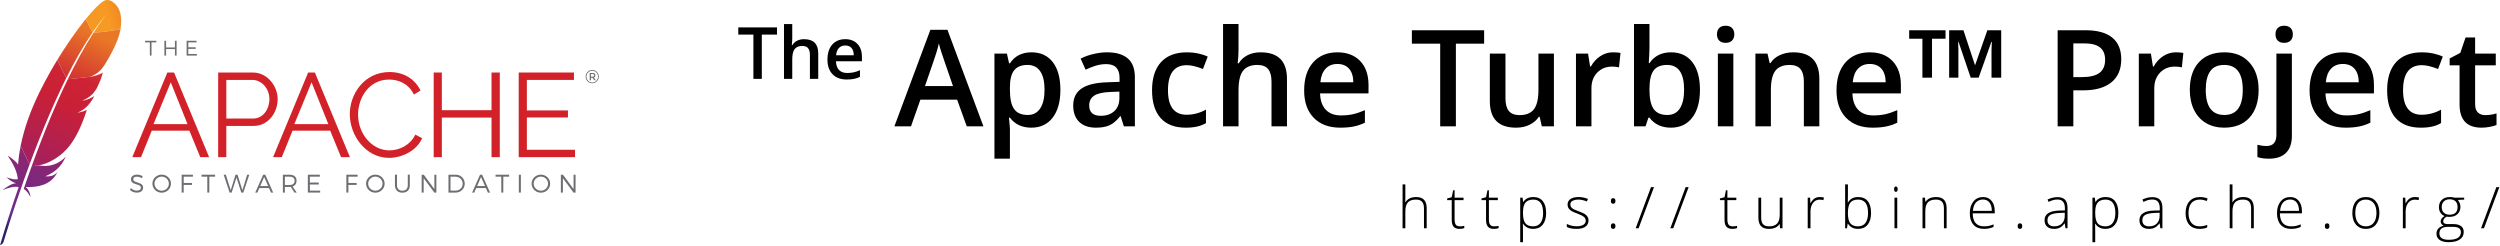
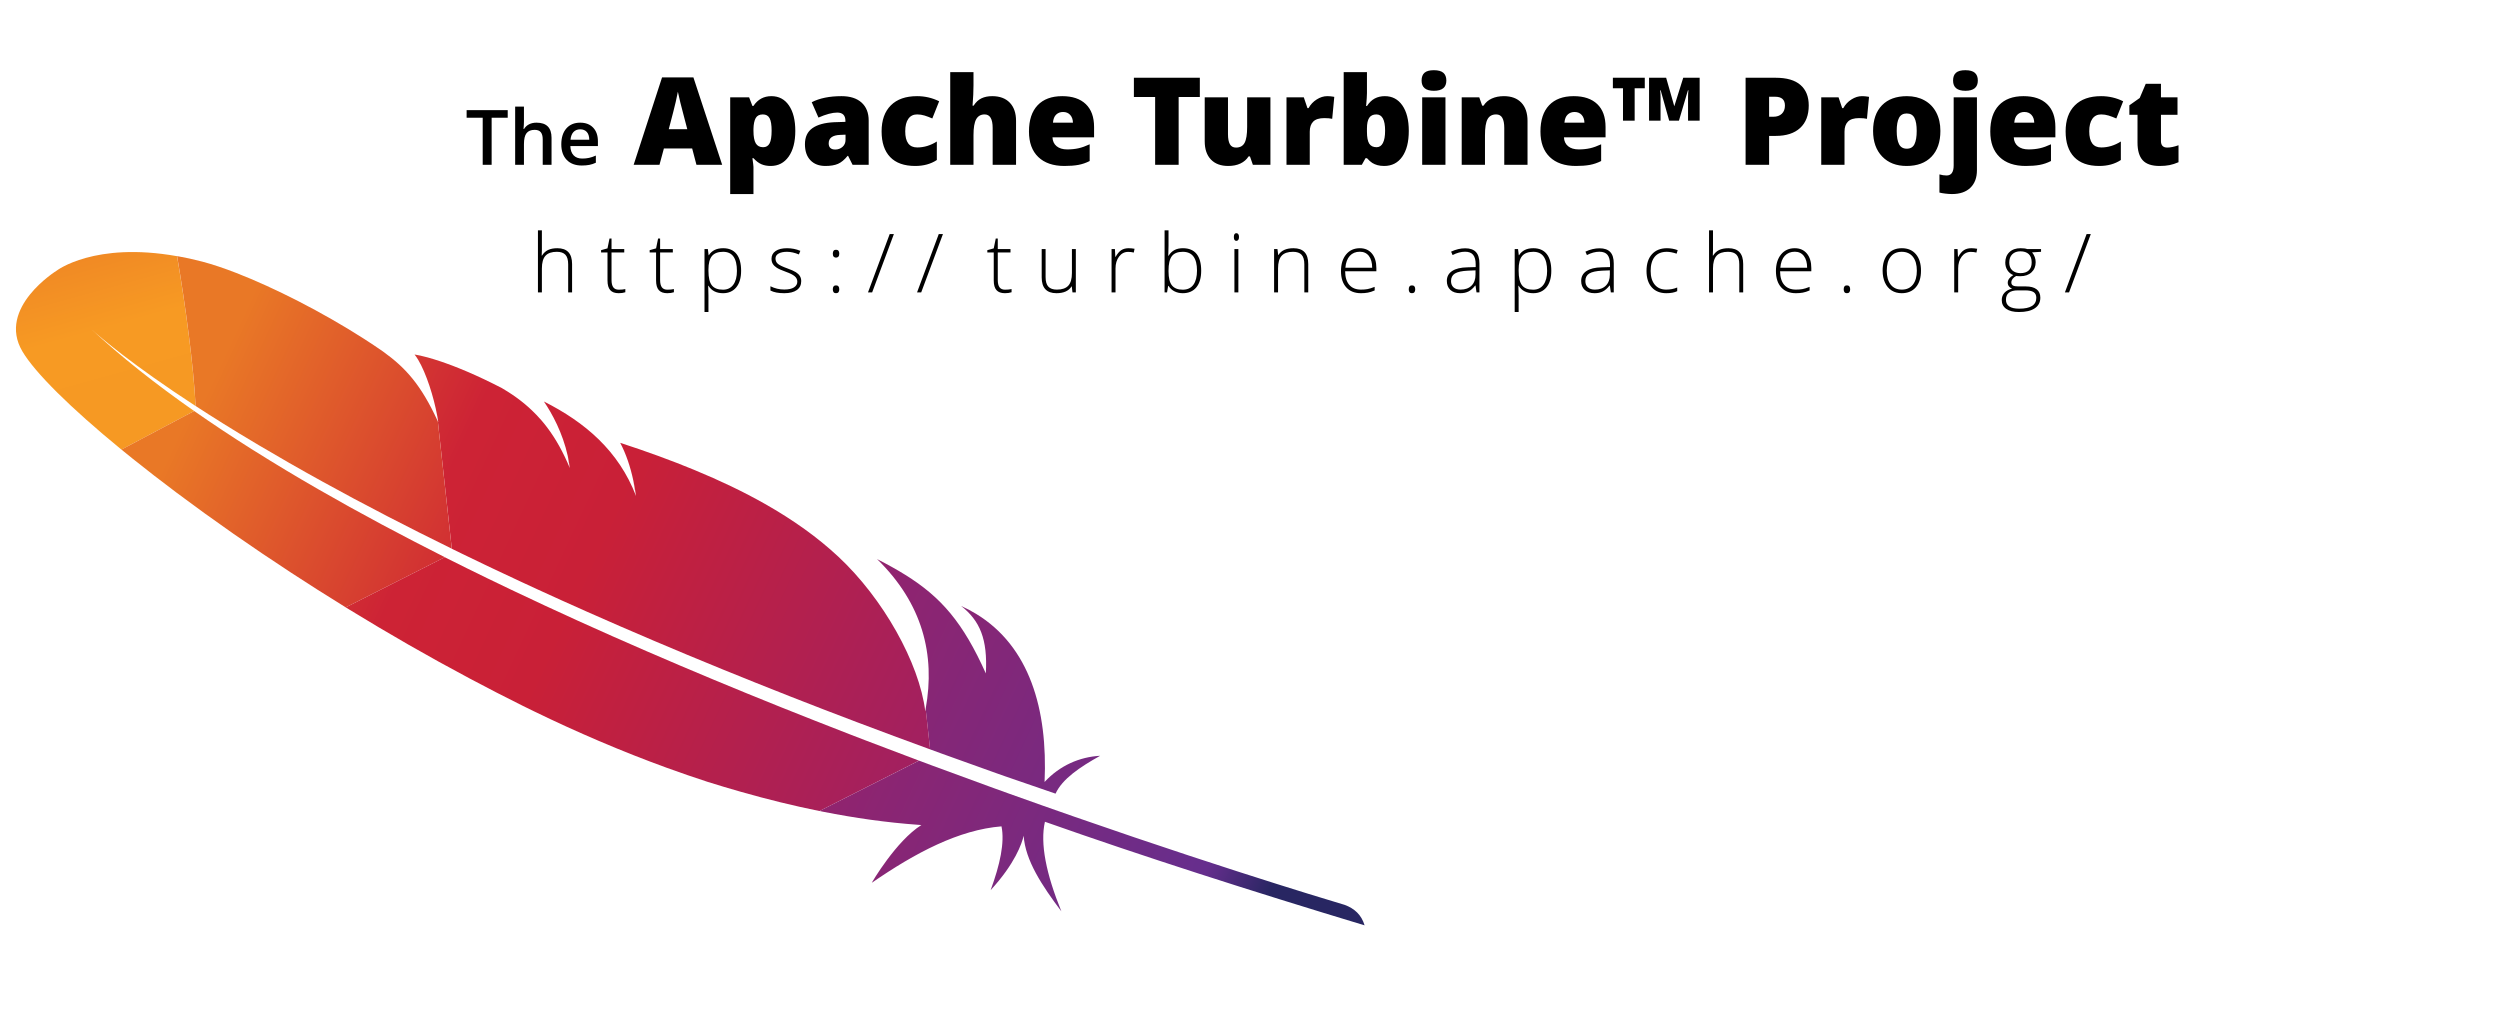
- <svg xmlns="http://www.w3.org/2000/svg" width="100%" height="100%" viewBox="0 0 520 51" version="1.1" xml:space="preserve" style="fill-rule:evenodd;clip-rule:evenodd;stroke-linejoin:round;stroke-miterlimit:1.414;">
-   <text id="text584" x="153.347px" y="16.396px" style="font-family:'OpenSans-Semibold', 'Open Sans', sans-serif;font-weight:600;font-size:15px;">The</text>
-   <text id="text587" x="186.037px" y="26.273px" style="font-family:'OpenSans-Semibold', 'Open Sans', sans-serif;font-weight:600;font-size:28px;">Apache T<tspan x="307.73px 325.504px " y="26.273px 26.273px ">ur</tspan>bine™ Pr<tspan x="454.088px 471.191px " y="26.273px 26.273px ">oj</tspan>ect</text>
-   <text id="text590" x="290.67px" y="47.484px" style="font-family:'OpenSans-Light', 'Open Sans', sans-serif;font-weight:300;font-size:12px;">h t t p s : / /  t u r b i n e . a p a c h e . o r g /</text>
-   <clipPath id="_clip1">
-     <rect id="asf_logo" x="0" y="0" width="124.549" height="51" />
-   </clipPath>
-   <g clip-path="url(#_clip1)">
-     <path d="M124.149,14.961c0.267,0.27 0.4,0.595 0.4,0.974c0,0.38 -0.133,0.704 -0.4,0.978c-0.267,0.272 -0.591,0.408 -0.971,0.408c-0.381,0 -0.703,-0.135 -0.969,-0.405c-0.263,-0.27 -0.396,-0.594 -0.396,-0.974c0,-0.379 0.133,-0.704 0.4,-0.977c0.267,-0.272 0.589,-0.408 0.968,-0.408c0.377,0 0.701,0.134 0.968,0.404Zm-0.115,1.837c0.232,-0.24 0.349,-0.526 0.349,-0.859c0,-0.334 -0.115,-0.618 -0.346,-0.856c-0.23,-0.237 -0.513,-0.355 -0.849,-0.355c-0.335,0 -0.619,0.118 -0.851,0.357c-0.232,0.238 -0.348,0.524 -0.348,0.859c0,0.335 0.116,0.621 0.345,0.858c0.228,0.236 0.512,0.354 0.847,0.354c0.336,0 0.619,-0.12 0.853,-0.358Zm-0.192,-1.126c0,0.247 -0.107,0.403 -0.322,0.466l0.393,0.538l-0.318,0l-0.355,-0.499l-0.325,0l0,0.499l-0.256,0l0,-1.492l0.555,0c0.224,0 0.385,0.038 0.483,0.116c0.097,0.078 0.145,0.201 0.145,0.372Zm-0.331,0.21c0.053,-0.042 0.077,-0.114 0.077,-0.211c0,-0.097 -0.026,-0.166 -0.078,-0.205c-0.053,-0.039 -0.147,-0.057 -0.28,-0.057l-0.315,0l0,0.539l0.306,0c0.142,-0.002 0.24,-0.023 0.29,-0.066Z" style="fill:#6d6e71;fill-rule:nonzero;" />
-     <path d="M31.517,8.82l0,2.742l-0.35,0l0,-2.742l-0.993,0l0,-0.339l2.34,0l0,0.339l-0.997,0Z" style="fill:#6d6e71;fill-rule:nonzero;" />
-     <path d="M36.385,11.562l0,-1.357l-1.838,0l0,1.357l-0.35,0l0,-3.083l0.35,0l0,1.393l1.838,0l0,-1.393l0.349,0l0,3.083l-0.349,0Z" style="fill:#6d6e71;fill-rule:nonzero;" />
-     <path d="M39.167,8.82l0,1.013l1.539,0l0,0.339l-1.539,0l0,1.055l1.779,0l0,0.335l-2.129,0l0,-3.083l2.073,0l0,0.339l-1.723,0l0,0.002Z" style="fill:#6d6e71;fill-rule:nonzero;" />
-     <path d="M27.513,32.689l7.292,-17.604l1.4,0l7.292,17.604l-1.842,0l-2.259,-5.504l-7.832,0l-2.235,5.504l-1.816,0Zm8.005,-15.571l-3.584,8.703l7.072,0l-3.488,-8.703Z" style="fill:#d22128;fill-rule:nonzero;" />
-     <path d="M45.379,32.689l0,-17.604l7.218,0c2.995,0 5.157,2.802 5.157,5.529c0,2.876 -2.013,5.578 -5.008,5.578l-5.672,0l0,6.496l-1.695,0l0,0.001Zm1.695,-8.034l5.572,0c2.062,0 3.389,-1.91 3.389,-4.041c0,-2.208 -1.62,-3.992 -3.535,-3.992l-5.426,0l0,8.033Z" style="fill:#d22128;fill-rule:nonzero;" />
-     <path d="M56.8,32.689l7.292,-17.604l1.4,0l7.292,17.604l-1.842,0l-2.26,-5.504l-7.832,0l-2.234,5.504l-1.816,0Zm8.005,-15.571l-3.584,8.703l7.072,0l-3.488,-8.703Z" style="fill:#d22128;fill-rule:nonzero;" />
-     <path d="M81.033,14.984c3.093,0 5.353,1.587 6.432,3.844l-1.375,0.843c-1.104,-2.331 -3.266,-3.123 -5.156,-3.123c-4.175,0 -6.457,3.769 -6.457,7.314c0,3.893 2.824,7.414 6.53,7.414c1.964,0 4.272,-0.992 5.377,-3.274l1.424,0.743c-1.129,2.628 -4.224,4.091 -6.899,4.091c-4.788,0 -8.152,-4.611 -8.152,-9.074c0.002,-4.239 3.022,-8.778 8.276,-8.778Z" style="fill:#d22128;fill-rule:nonzero;" />
-     <path d="M103.956,15.085l0,17.604l-1.72,0l0,-8.232l-10.336,0l0,8.232l-1.693,0l0,-17.604l1.693,0l0,7.835l10.336,0l0,-7.835l1.72,0Z" style="fill:#d22128;fill-rule:nonzero;" />
-     <path d="M119.604,31.151l0,1.537l-11.711,0l0,-17.603l11.491,0l0,1.537l-9.796,0l0,6.347l8.545,0l0,1.463l-8.545,0l0,6.72l10.016,0l0,-0.001Z" style="fill:#d22128;fill-rule:nonzero;" />
-     <path d="M29.14,36.416c0.206,0.062 0.388,0.147 0.542,0.251l-0.18,0.399c-0.158,-0.106 -0.325,-0.184 -0.505,-0.237c-0.179,-0.051 -0.35,-0.077 -0.511,-0.077c-0.237,0 -0.428,0.042 -0.569,0.129c-0.142,0.086 -0.213,0.208 -0.213,0.365c0,0.134 0.04,0.247 0.118,0.335c0.079,0.088 0.179,0.157 0.298,0.207c0.118,0.049 0.281,0.106 0.489,0.169c0.251,0.081 0.454,0.157 0.606,0.228c0.154,0.07 0.285,0.174 0.393,0.314c0.109,0.137 0.163,0.321 0.163,0.547c0,0.206 -0.056,0.385 -0.166,0.54c-0.11,0.153 -0.268,0.273 -0.468,0.358c-0.203,0.085 -0.436,0.127 -0.699,0.127c-0.264,0 -0.519,-0.051 -0.768,-0.153c-0.248,-0.103 -0.461,-0.24 -0.639,-0.413l0.187,-0.381c0.168,0.165 0.362,0.294 0.582,0.386c0.22,0.092 0.433,0.138 0.643,0.138c0.267,0 0.477,-0.053 0.631,-0.157c0.153,-0.105 0.23,-0.246 0.23,-0.422c0,-0.138 -0.04,-0.253 -0.12,-0.343c-0.081,-0.09 -0.18,-0.158 -0.299,-0.21c-0.119,-0.049 -0.281,-0.105 -0.489,-0.169c-0.249,-0.074 -0.449,-0.146 -0.605,-0.215c-0.156,-0.069 -0.287,-0.171 -0.393,-0.309c-0.107,-0.136 -0.161,-0.316 -0.161,-0.54c0,-0.192 0.052,-0.36 0.157,-0.505c0.105,-0.144 0.255,-0.257 0.448,-0.337c0.194,-0.079 0.416,-0.12 0.667,-0.12c0.215,0.002 0.423,0.034 0.631,0.095Z" style="fill:#6d6e71;fill-rule:nonzero;" />
-     <path d="M34.601,36.579c0.293,0.166 0.527,0.393 0.699,0.677c0.171,0.286 0.258,0.599 0.258,0.941c0,0.344 -0.085,0.66 -0.258,0.946c-0.172,0.288 -0.406,0.513 -0.699,0.681c-0.294,0.168 -0.617,0.252 -0.965,0.252c-0.355,0 -0.678,-0.082 -0.973,-0.252c-0.294,-0.168 -0.528,-0.395 -0.699,-0.681c-0.171,-0.288 -0.259,-0.602 -0.259,-0.946c0,-0.344 0.086,-0.658 0.259,-0.944c0.171,-0.286 0.405,-0.512 0.699,-0.676c0.293,-0.166 0.618,-0.247 0.973,-0.247c0.348,-0.002 0.669,0.081 0.965,0.249Zm-1.716,0.351c-0.229,0.131 -0.413,0.309 -0.549,0.531c-0.136,0.223 -0.206,0.468 -0.206,0.736c0,0.27 0.068,0.517 0.206,0.741c0.136,0.224 0.32,0.403 0.549,0.533c0.229,0.131 0.479,0.196 0.749,0.196c0.271,0 0.519,-0.065 0.747,-0.196c0.227,-0.13 0.407,-0.307 0.543,-0.533c0.135,-0.224 0.203,-0.471 0.203,-0.741c0,-0.27 -0.068,-0.515 -0.203,-0.738c-0.135,-0.222 -0.316,-0.398 -0.543,-0.529c-0.228,-0.131 -0.476,-0.198 -0.745,-0.198c-0.271,0 -0.521,0.066 -0.751,0.198Z" style="fill:#6d6e71;fill-rule:nonzero;" />
-     <path d="M38.207,36.748l0,1.306l1.72,0l0,0.41l-1.72,0l0,1.591l-0.421,0l0,-3.716l2.338,0l0,0.409l-1.917,0l0,0Z" style="fill:#6d6e71;fill-rule:nonzero;" />
-     <path d="M43.539,36.748l0,3.307l-0.421,0l0,-3.307l-1.196,0l0,-0.409l2.821,0l0,0.409l-1.204,0Z" style="fill:#6d6e71;fill-rule:nonzero;" />
-     <path d="M50.182,40.055l-0.992,-3.13l-1.007,3.13l-0.428,0l-1.232,-3.716l0.453,0l1.012,3.224l0.997,-3.219l0.422,-0.005l1.008,3.224l0.998,-3.224l0.437,0l-1.234,3.716l-0.434,0l0,0Z" style="fill:#6d6e71;fill-rule:nonzero;" />
-     <path d="M53.948,39.116l-0.41,0.939l-0.448,0l1.65,-3.716l0.437,0l1.644,3.716l-0.456,0l-0.411,-0.939l-2.006,0Zm1,-2.294l-0.82,1.885l1.65,0l-0.83,-1.885Z" style="fill:#6d6e71;fill-rule:nonzero;" />
-     <path d="M60.48,38.871c-0.105,0.007 -0.187,0.011 -0.246,0.011l-0.979,0l0,1.173l-0.419,0l0,-3.716l1.398,0c0.457,0 0.814,0.109 1.069,0.326c0.253,0.217 0.381,0.526 0.381,0.923c0,0.304 -0.072,0.56 -0.213,0.764c-0.142,0.205 -0.346,0.353 -0.612,0.442l0.86,1.261l-0.477,0l-0.762,-1.184Zm0.528,-0.619c0.18,-0.148 0.271,-0.367 0.271,-0.653c0,-0.281 -0.091,-0.493 -0.271,-0.635c-0.18,-0.143 -0.439,-0.216 -0.774,-0.216l-0.979,0l0,1.726l0.979,0c0.335,0 0.594,-0.074 0.774,-0.222Z" style="fill:#6d6e71;fill-rule:nonzero;" />
-     <path d="M64.45,36.748l0,1.221l1.856,0l0,0.41l-1.856,0l0,1.272l2.146,0l0,0.404l-2.567,0l0,-3.716l2.497,0l0,0.409l-2.076,0l0,0Z" style="fill:#6d6e71;fill-rule:nonzero;" />
-     <path d="M72.466,36.748l0,1.306l1.719,0l0,0.41l-1.719,0l0,1.591l-0.422,0l0,-3.716l2.339,0l0,0.409l-1.917,0l0,0Z" style="fill:#6d6e71;fill-rule:nonzero;" />
-     <path d="M79.041,36.579c0.294,0.166 0.528,0.393 0.699,0.677c0.171,0.286 0.259,0.599 0.259,0.941c0,0.344 -0.086,0.66 -0.259,0.946c-0.171,0.288 -0.405,0.513 -0.699,0.681c-0.293,0.168 -0.617,0.252 -0.964,0.252c-0.355,0 -0.678,-0.082 -0.974,-0.252c-0.293,-0.168 -0.527,-0.395 -0.699,-0.681c-0.171,-0.288 -0.258,-0.602 -0.258,-0.946c0,-0.344 0.085,-0.658 0.258,-0.944c0.172,-0.286 0.406,-0.512 0.699,-0.676c0.294,-0.166 0.619,-0.247 0.974,-0.247c0.349,-0.002 0.671,0.081 0.964,0.249Zm-1.714,0.351c-0.229,0.131 -0.412,0.309 -0.549,0.531c-0.136,0.223 -0.206,0.468 -0.206,0.736c0,0.27 0.068,0.517 0.206,0.741c0.137,0.224 0.32,0.403 0.549,0.533c0.229,0.131 0.479,0.196 0.75,0.196c0.27,0 0.519,-0.065 0.746,-0.196c0.227,-0.13 0.407,-0.307 0.543,-0.533c0.135,-0.224 0.203,-0.471 0.203,-0.741c0,-0.27 -0.068,-0.515 -0.203,-0.738c-0.134,-0.222 -0.316,-0.398 -0.543,-0.529c-0.227,-0.131 -0.476,-0.198 -0.745,-0.198c-0.272,0 -0.522,0.066 -0.751,0.198Z" style="fill:#6d6e71;fill-rule:nonzero;" />
-     <path d="M84.832,39.665c-0.274,0.274 -0.652,0.411 -1.132,0.411c-0.484,0 -0.863,-0.137 -1.138,-0.411c-0.274,-0.273 -0.412,-0.653 -0.412,-1.14l0,-2.188l0.421,0l0,2.188c0,0.359 0.101,0.637 0.302,0.839c0.203,0.201 0.477,0.301 0.827,0.301c0.351,0 0.625,-0.1 0.823,-0.3c0.199,-0.199 0.297,-0.48 0.297,-0.841l0,-2.189l0.421,0l0,2.189c0.002,0.488 -0.135,0.868 -0.409,1.141Z" style="fill:#6d6e71;fill-rule:nonzero;" />
-     <path d="M90.333,40.055l-2.207,-2.984l0,2.984l-0.421,0l0,-3.716l0.437,0l2.207,2.987l0,-2.987l0.416,0l0,3.716l-0.432,0Z" style="fill:#6d6e71;fill-rule:nonzero;" />
-     <path d="M95.731,36.584c0.286,0.164 0.514,0.387 0.68,0.669c0.167,0.282 0.249,0.598 0.249,0.944c0,0.346 -0.083,0.664 -0.249,0.946c-0.166,0.284 -0.395,0.506 -0.687,0.669c-0.29,0.162 -0.615,0.243 -0.97,0.243l-1.473,0l0,-3.716l1.489,0c0.354,0 0.674,0.081 0.961,0.245Zm-2.029,3.067l1.073,0c0.271,0 0.517,-0.062 0.739,-0.187c0.222,-0.125 0.399,-0.298 0.528,-0.52c0.129,-0.221 0.194,-0.468 0.194,-0.742c0,-0.273 -0.067,-0.518 -0.198,-0.739c-0.131,-0.221 -0.309,-0.394 -0.534,-0.522c-0.224,-0.127 -0.472,-0.193 -0.745,-0.193l-1.057,0l0,2.903Z" style="fill:#6d6e71;fill-rule:nonzero;" />
-     <path d="M99.054,39.116l-0.41,0.939l-0.448,0l1.65,-3.716l0.437,0l1.644,3.716l-0.454,0l-0.411,-0.939l-2.008,0Zm1,-2.294l-0.82,1.885l1.65,0l-0.83,-1.885Z" style="fill:#6d6e71;fill-rule:nonzero;" />
-     <path d="M104.688,36.748l0,3.307l-0.419,0l0,-3.307l-1.196,0l0,-0.409l2.821,0l0,0.409l-1.206,0Z" style="fill:#6d6e71;fill-rule:nonzero;" />
-     <rect x="107.919" y="36.339" width="0.421" height="3.716" style="fill:#6d6e71;fill-rule:nonzero;" />
-     <path d="M113.472,36.579c0.294,0.166 0.528,0.393 0.699,0.677c0.172,0.286 0.259,0.599 0.259,0.941c0,0.344 -0.086,0.66 -0.259,0.946c-0.171,0.288 -0.405,0.513 -0.699,0.681c-0.293,0.168 -0.616,0.252 -0.964,0.252c-0.355,0 -0.678,-0.082 -0.974,-0.252c-0.293,-0.168 -0.527,-0.395 -0.699,-0.681c-0.171,-0.288 -0.258,-0.602 -0.258,-0.946c0,-0.344 0.085,-0.658 0.258,-0.944c0.172,-0.286 0.406,-0.512 0.699,-0.676c0.294,-0.166 0.619,-0.247 0.974,-0.247c0.349,-0.002 0.671,0.081 0.964,0.249Zm-1.714,0.351c-0.229,0.131 -0.412,0.309 -0.549,0.531c-0.136,0.223 -0.206,0.468 -0.206,0.736c0,0.27 0.068,0.517 0.206,0.741c0.137,0.224 0.32,0.403 0.549,0.533c0.229,0.131 0.479,0.196 0.75,0.196c0.271,0 0.519,-0.065 0.746,-0.196c0.227,-0.13 0.407,-0.307 0.543,-0.533c0.135,-0.224 0.203,-0.471 0.203,-0.741c0,-0.27 -0.068,-0.515 -0.203,-0.738c-0.134,-0.222 -0.316,-0.398 -0.543,-0.529c-0.227,-0.131 -0.475,-0.198 -0.744,-0.198c-0.273,0 -0.521,0.066 -0.752,0.198Z" style="fill:#6d6e71;fill-rule:nonzero;" />
-     <path d="M119.288,40.055l-2.207,-2.984l0,2.984l-0.421,0l0,-3.716l0.436,0l2.207,2.987l0,-2.987l0.416,0l0,3.716l-0.431,0Z" style="fill:#6d6e71;fill-rule:nonzero;" />
-     <path d="M21.495,0.242c-0.792,0.473 -2.107,1.809 -3.678,3.746l1.443,2.751c1.014,-1.463 2.043,-2.779 3.081,-3.903c0.08,-0.09 0.122,-0.132 0.122,-0.132c-0.04,0.044 -0.08,0.088 -0.122,0.132c-0.336,0.374 -1.354,1.574 -2.892,3.96c1.48,-0.074 3.755,-0.381 5.611,-0.701c0.552,-3.123 -0.542,-4.553 -0.542,-4.553c0,0 -1.393,-2.273 -3.023,-1.3Z" style="fill:url(#_Linear2);fill-rule:nonzero;" />
-     <path d="M19.05,15.937c0.011,-0.002 0.021,-0.003 0.032,-0.005l-0.208,0.023c-0.012,0.005 -0.025,0.012 -0.037,0.017c0.072,-0.012 0.143,-0.024 0.213,-0.035Z" style="fill:none;" />
-     <path d="M17.577,20.864c-0.117,0.027 -0.239,0.048 -0.361,0.065c0.124,-0.017 0.244,-0.038 0.361,-0.065Z" style="fill:none;" />
-     <path d="M7.565,31.92c0.015,-0.041 0.031,-0.083 0.045,-0.124c0.318,-0.847 0.633,-1.671 0.944,-2.472c0.349,-0.9 0.695,-1.772 1.036,-2.617c0.36,-0.889 0.715,-1.751 1.064,-2.582c0.367,-0.871 0.729,-1.711 1.083,-2.52c0.289,-0.658 0.574,-1.295 0.855,-1.911c0.094,-0.206 0.187,-0.409 0.28,-0.61c0.183,-0.401 0.366,-0.791 0.546,-1.174c0.166,-0.353 0.332,-0.699 0.495,-1.038c0.054,-0.113 0.108,-0.226 0.162,-0.337c0.009,-0.017 0.018,-0.035 0.027,-0.054l-0.179,0.019l-0.139,-0.281c-0.014,0.029 -0.028,0.055 -0.042,0.082c-0.254,0.508 -0.505,1.021 -0.753,1.538c-0.144,0.299 -0.287,0.6 -0.43,0.9c-0.395,0.837 -0.783,1.68 -1.164,2.529c-0.386,0.858 -0.764,1.721 -1.134,2.586c-0.364,0.848 -0.722,1.697 -1.07,2.544c-0.349,0.847 -0.69,1.689 -1.022,2.527c-0.348,0.874 -0.685,1.742 -1.013,2.598c-0.074,0.192 -0.149,0.386 -0.222,0.579c-0.262,0.692 -0.519,1.373 -0.769,2.047l0.222,0.443l0.199,-0.021c0.007,-0.02 0.014,-0.041 0.023,-0.06c0.323,-0.886 0.641,-1.751 0.956,-2.591Z" style="fill:none;" />
-     <path d="M17.125,20.944c0.001,0 0.001,0 0.001,-0.002c0,0.002 0,0.002 -0.001,0.002Z" style="fill:none;" />
-     <path d="M16.646,23.347c-0.185,0.034 -0.374,0.067 -0.568,0.101c-0.002,0 -0.002,0.001 -0.003,0.001c0.097,-0.014 0.195,-0.03 0.29,-0.045c0.096,-0.018 0.188,-0.038 0.281,-0.057Z" style="fill:#be202e;fill-rule:nonzero;" />
-     <path d="M16.646,23.347c-0.185,0.034 -0.374,0.067 -0.568,0.101c-0.002,0 -0.002,0.001 -0.003,0.001c0.097,-0.014 0.195,-0.03 0.29,-0.045c0.096,-0.018 0.188,-0.038 0.281,-0.057Z" style="fill:#be202e;fill-opacity:0.35;fill-rule:nonzero;" />
-     <path d="M17.13,20.942c-0.002,0 -0.002,0 0,0c-0.002,0.002 -0.004,0.002 -0.004,0.002c0.032,-0.004 0.062,-0.009 0.091,-0.015c0.123,-0.017 0.243,-0.038 0.362,-0.065c-0.148,0.027 -0.297,0.051 -0.449,0.078Z" style="fill:#be202e;fill-rule:nonzero;" />
-     <path d="M17.13,20.942c-0.002,0 -0.002,0 0,0c-0.002,0.002 -0.004,0.002 -0.004,0.002c0.032,-0.004 0.062,-0.009 0.091,-0.015c0.123,-0.017 0.243,-0.038 0.362,-0.065c-0.148,0.027 -0.297,0.051 -0.449,0.078Z" style="fill:#be202e;fill-opacity:0.35;fill-rule:nonzero;" />
-     <path d="M15.003,13.848c0.439,-0.828 0.883,-1.638 1.332,-2.425c0.466,-0.819 0.938,-1.611 1.414,-2.377c0.028,-0.046 0.055,-0.092 0.083,-0.136c0.472,-0.754 0.948,-1.477 1.426,-2.169l-1.443,-2.753c-0.108,0.134 -0.218,0.27 -0.329,0.41c-0.415,0.524 -0.849,1.087 -1.291,1.685c-0.5,0.674 -1.013,1.392 -1.534,2.148c-0.482,0.697 -0.97,1.427 -1.459,2.183c-0.416,0.644 -0.834,1.305 -1.248,1.985c-0.016,0.025 -0.031,0.051 -0.045,0.076l1.878,3.746c0.399,-0.805 0.806,-1.597 1.216,-2.373Z" style="fill:url(#_Linear3);fill-rule:nonzero;" />
-     <path d="M6.448,34.959c-0.248,0.69 -0.498,1.392 -0.75,2.11c-0.003,0.011 -0.007,0.022 -0.01,0.032c-0.035,0.101 -0.072,0.203 -0.107,0.304c-0.169,0.483 -0.314,0.919 -0.652,1.909c0.554,0.256 0.998,0.927 1.418,1.687c-0.046,-0.789 -0.367,-1.528 -0.982,-2.102c2.727,0.124 5.078,-0.571 6.292,-2.587c0.108,-0.18 0.208,-0.368 0.297,-0.568c-0.552,0.708 -1.237,1.008 -2.525,0.935c-0.003,0.002 -0.005,0.002 -0.009,0.004c0.004,-0.002 0.006,-0.002 0.009,-0.004c1.898,-0.857 2.85,-1.681 3.691,-3.045c0.199,-0.323 0.393,-0.678 0.59,-1.07c-1.658,1.721 -3.582,2.211 -5.607,1.839l-1.519,0.168c-0.042,0.128 -0.089,0.257 -0.136,0.388Z" style="fill:url(#_Linear4);fill-rule:nonzero;" />
-     <path d="M7.157,31.523c0.329,-0.856 0.666,-1.724 1.014,-2.598c0.332,-0.836 0.673,-1.68 1.022,-2.527c0.35,-0.847 0.706,-1.696 1.07,-2.544c0.37,-0.865 0.749,-1.726 1.134,-2.586c0.381,-0.849 0.769,-1.692 1.163,-2.529c0.142,-0.301 0.285,-0.601 0.43,-0.9c0.248,-0.517 0.5,-1.03 0.753,-1.538c0.014,-0.029 0.028,-0.055 0.042,-0.082l-1.878,-3.746c-0.032,0.051 -0.061,0.102 -0.093,0.152c-0.438,0.721 -0.873,1.459 -1.3,2.213c-0.431,0.76 -0.856,1.537 -1.27,2.324c-0.35,0.663 -0.692,1.334 -1.024,2.01c-0.067,0.137 -0.133,0.273 -0.198,0.409c-0.408,0.851 -0.779,1.673 -1.113,2.462c-0.379,0.895 -0.711,1.751 -1.004,2.561c-0.193,0.532 -0.367,1.048 -0.526,1.542c-0.131,0.423 -0.257,0.845 -0.376,1.267c-0.28,0.993 -0.523,1.983 -0.72,2.97l1.885,3.766c0.25,-0.673 0.505,-1.355 0.769,-2.047c0.072,-0.193 0.147,-0.385 0.22,-0.579Z" style="fill:url(#_Linear5);fill-rule:nonzero;" />
-     <path d="M4.255,30.519c-0.238,1.203 -0.405,2.403 -0.489,3.596c-0.004,0.043 -0.007,0.083 -0.009,0.126c-0.589,-0.953 -2.167,-1.885 -2.163,-1.875c1.128,1.654 1.986,3.295 2.112,4.906c-0.604,0.126 -1.433,-0.056 -2.39,-0.411c0.998,0.927 1.747,1.183 2.039,1.251c-0.917,0.059 -1.871,0.694 -2.833,1.426c1.407,-0.579 2.543,-0.808 3.357,-0.623c-1.291,3.689 -2.584,7.761 -3.879,12.085c0.397,-0.118 0.633,-0.386 0.767,-0.752c0.231,-0.783 1.762,-5.922 4.159,-12.674c0.068,-0.192 0.136,-0.385 0.206,-0.58c0.019,-0.053 0.039,-0.108 0.058,-0.163c0.253,-0.707 0.515,-1.431 0.788,-2.169c0.061,-0.167 0.124,-0.335 0.187,-0.504c0.002,-0.004 0.002,-0.007 0.003,-0.011l-1.885,-3.762c-0.009,0.046 -0.019,0.09 -0.028,0.134Z" style="fill:url(#_Linear6);fill-rule:nonzero;" />
-     <path d="M14.077,16.535c-0.054,0.111 -0.108,0.224 -0.162,0.337c-0.163,0.339 -0.329,0.685 -0.495,1.038c-0.18,0.383 -0.362,0.775 -0.547,1.174c-0.092,0.201 -0.185,0.404 -0.279,0.61c-0.282,0.618 -0.566,1.255 -0.855,1.911c-0.355,0.809 -0.716,1.649 -1.083,2.52c-0.35,0.831 -0.704,1.693 -1.064,2.582c-0.341,0.845 -0.687,1.717 -1.037,2.617c-0.311,0.801 -0.627,1.625 -0.943,2.472c-0.016,0.041 -0.032,0.083 -0.046,0.124c-0.314,0.84 -0.632,1.705 -0.954,2.591c-0.007,0.019 -0.014,0.04 -0.022,0.06l1.518,-0.168c-0.03,-0.005 -0.061,-0.009 -0.091,-0.016c1.816,-0.229 4.231,-1.599 5.791,-3.291c0.718,-0.78 1.372,-1.7 1.975,-2.776c0.449,-0.801 0.87,-1.691 1.272,-2.674c0.351,-0.859 0.688,-1.789 1.013,-2.798c-0.417,0.222 -0.894,0.384 -1.422,0.497c-0.093,0.02 -0.187,0.039 -0.281,0.055c-0.097,0.018 -0.193,0.032 -0.29,0.046c0.001,0 0.001,-0.002 0.003,-0.002c1.693,-0.658 2.761,-1.927 3.537,-3.483c-0.446,0.307 -1.169,0.707 -2.038,0.901c-0.117,0.027 -0.239,0.048 -0.361,0.066c-0.03,0.005 -0.062,0.01 -0.091,0.014c0.001,0 0.001,0 0.001,-0.002l0.002,0c0.587,-0.249 1.084,-0.526 1.513,-0.854c0.093,-0.071 0.182,-0.143 0.268,-0.217c0.131,-0.115 0.257,-0.235 0.376,-0.362c0.076,-0.081 0.15,-0.164 0.221,-0.251c0.168,-0.202 0.327,-0.421 0.474,-0.658c0.045,-0.072 0.089,-0.146 0.133,-0.222c0.056,-0.11 0.11,-0.217 0.162,-0.323c0.236,-0.48 0.427,-0.909 0.577,-1.285c0.075,-0.187 0.142,-0.362 0.197,-0.524c0.023,-0.065 0.044,-0.127 0.065,-0.187c0.06,-0.18 0.108,-0.341 0.147,-0.482c0.058,-0.211 0.092,-0.379 0.112,-0.501c-0.058,0.046 -0.124,0.092 -0.198,0.136c-0.512,0.309 -1.389,0.589 -2.095,0.72l1.395,-0.155l-1.395,0.155c-0.01,0.002 -0.021,0.004 -0.031,0.005c-0.07,0.013 -0.142,0.023 -0.214,0.036c0.013,-0.006 0.025,-0.013 0.037,-0.018l-4.77,0.528c-0.007,0.019 -0.016,0.037 -0.025,0.054Z" style="fill:url(#_Linear7);fill-rule:nonzero;" />
-     <path d="M19.447,6.796c-0.425,0.658 -0.888,1.405 -1.387,2.25c-0.027,0.044 -0.053,0.09 -0.079,0.134c-0.43,0.732 -0.888,1.537 -1.368,2.418c-0.416,0.76 -0.848,1.576 -1.299,2.453c-0.391,0.764 -0.796,1.574 -1.212,2.431l4.77,-0.527c1.389,-0.646 2.011,-1.23 2.614,-2.076c0.161,-0.233 0.322,-0.476 0.481,-0.728c0.489,-0.773 0.971,-1.624 1.4,-2.469c0.414,-0.817 0.781,-1.627 1.06,-2.356c0.178,-0.464 0.322,-0.897 0.421,-1.276c0.088,-0.335 0.156,-0.651 0.208,-0.955c-1.852,0.32 -4.129,0.627 -5.609,0.701Z" style="fill:url(#_Linear8);fill-rule:nonzero;" />
-     <path d="M16.365,23.402c-0.097,0.017 -0.193,0.032 -0.29,0.046c0.097,-0.013 0.193,-0.029 0.29,-0.046Z" style="fill:#be202e;fill-rule:nonzero;" />
-     <path d="M16.365,23.402c-0.097,0.017 -0.193,0.032 -0.29,0.046c0.097,-0.013 0.193,-0.029 0.29,-0.046Z" style="fill:#be202e;fill-opacity:0.35;fill-rule:nonzero;" />
-     <path d="M16.365,23.402c-0.097,0.017 -0.193,0.032 -0.29,0.046c0.097,-0.013 0.193,-0.029 0.29,-0.046Z" style="fill:url(#_Linear9);fill-rule:nonzero;" />
-     <path d="M17.125,20.944c0.031,-0.004 0.061,-0.009 0.091,-0.015c-0.03,0.006 -0.06,0.011 -0.091,0.015Z" style="fill:#be202e;fill-rule:nonzero;" />
-     <path d="M17.125,20.944c0.031,-0.004 0.061,-0.009 0.091,-0.015c-0.03,0.006 -0.06,0.011 -0.091,0.015Z" style="fill:#be202e;fill-opacity:0.35;fill-rule:nonzero;" />
-     <path d="M17.125,20.944c0.031,-0.004 0.061,-0.009 0.091,-0.015c-0.03,0.006 -0.06,0.011 -0.091,0.015Z" style="fill:url(#_Linear10);fill-rule:nonzero;" />
-     <path d="M17.128,20.942l0,0Z" style="fill:#be202e;fill-rule:nonzero;" />
-     <path d="M17.128,20.942l0,0Z" style="fill:#be202e;fill-opacity:0.35;fill-rule:nonzero;" />
-     <path d="M17.128,20.942l0,0Z" style="fill:url(#_Linear11);fill-rule:nonzero;" />
-   </g>
-   <defs>
-     <linearGradient id="_Linear2" x1="0" y1="0" x2="1" y2="0" gradientUnits="userSpaceOnUse" gradientTransform="matrix(10.5738,-2.96891,2.93983,10.6783,19.0394,4.32582)">
-       <stop offset="0" style="stop-color:#f69923;stop-opacity:1" />
-       <stop offset="0.31" style="stop-color:#f79a23;stop-opacity:1" />
-       <stop offset="0.84" style="stop-color:#e97826;stop-opacity:1" />
-       <stop offset="1" style="stop-color:#e97826;stop-opacity:1" />
-     </linearGradient>
-     <linearGradient id="_Linear3" x1="0" y1="0" x2="1" y2="0" gradientUnits="userSpaceOnUse" gradientTransform="matrix(21.5063,-46.5783,46.1221,21.7191,-4.10472,52.2513)">
-       <stop offset="0" style="stop-color:#9e2064;stop-opacity:1" />
-       <stop offset="0.32" style="stop-color:#9e2064;stop-opacity:1" />
-       <stop offset="0.63" style="stop-color:#c92037;stop-opacity:1" />
-       <stop offset="0.75" style="stop-color:#cd2335;stop-opacity:1" />
-       <stop offset="1" style="stop-color:#e97826;stop-opacity:1" />
-     </linearGradient>
-     <linearGradient id="_Linear4" x1="0" y1="0" x2="1" y2="0" gradientUnits="userSpaceOnUse" gradientTransform="matrix(12.8157,-27.7561,27.4843,12.9424,3.11736,48.807)">
-       <stop offset="0" style="stop-color:#282662;stop-opacity:1" />
-       <stop offset="0.1" style="stop-color:#662e8d;stop-opacity:1" />
-       <stop offset="0.79" style="stop-color:#9f2064;stop-opacity:1" />
-       <stop offset="0.95" style="stop-color:#cd2032;stop-opacity:1" />
-       <stop offset="1" style="stop-color:#cd2032;stop-opacity:1" />
-     </linearGradient>
-     <linearGradient id="_Linear5" x1="0" y1="0" x2="1" y2="0" gradientUnits="userSpaceOnUse" gradientTransform="matrix(21.5063,-46.5783,46.1221,21.7191,-3.32659,49.4328)">
-       <stop offset="0" style="stop-color:#9e2064;stop-opacity:1" />
-       <stop offset="0.32" style="stop-color:#9e2064;stop-opacity:1" />
-       <stop offset="0.63" style="stop-color:#c92037;stop-opacity:1" />
-       <stop offset="0.75" style="stop-color:#cd2335;stop-opacity:1" />
-       <stop offset="1" style="stop-color:#e97826;stop-opacity:1" />
-     </linearGradient>
-     <linearGradient id="_Linear6" x1="0" y1="0" x2="1" y2="0" gradientUnits="userSpaceOnUse" gradientTransform="matrix(11.3022,-24.4783,24.2385,11.414,-1.1341,46.3296)">
-       <stop offset="0" style="stop-color:#282662;stop-opacity:1" />
-       <stop offset="0.1" style="stop-color:#662e8d;stop-opacity:1" />
-       <stop offset="0.79" style="stop-color:#9f2064;stop-opacity:1" />
-       <stop offset="0.95" style="stop-color:#cd2032;stop-opacity:1" />
-       <stop offset="1" style="stop-color:#cd2032;stop-opacity:1" />
-     </linearGradient>
-     <linearGradient id="_Linear7" x1="0" y1="0" x2="1" y2="0" gradientUnits="userSpaceOnUse" gradientTransform="matrix(21.5063,-46.5783,46.1221,21.7191,1.44688,51.6806)">
-       <stop offset="0" style="stop-color:#9e2064;stop-opacity:1" />
-       <stop offset="0.32" style="stop-color:#9e2064;stop-opacity:1" />
-       <stop offset="0.63" style="stop-color:#c92037;stop-opacity:1" />
-       <stop offset="0.75" style="stop-color:#cd2335;stop-opacity:1" />
-       <stop offset="1" style="stop-color:#e97826;stop-opacity:1" />
-     </linearGradient>
-     <linearGradient id="_Linear8" x1="0" y1="0" x2="1" y2="0" gradientUnits="userSpaceOnUse" gradientTransform="matrix(21.5063,-46.5783,46.1221,21.7191,-0.124266,54.4584)">
-       <stop offset="0" style="stop-color:#9e2064;stop-opacity:1" />
-       <stop offset="0.32" style="stop-color:#9e2064;stop-opacity:1" />
-       <stop offset="0.63" style="stop-color:#c92037;stop-opacity:1" />
-       <stop offset="0.75" style="stop-color:#cd2335;stop-opacity:1" />
-       <stop offset="1" style="stop-color:#e97826;stop-opacity:1" />
-     </linearGradient>
-     <linearGradient id="_Linear9" x1="0" y1="0" x2="1" y2="0" gradientUnits="userSpaceOnUse" gradientTransform="matrix(21.5063,-46.5783,46.1221,21.719,2.8666,52.3492)">
-       <stop offset="0" style="stop-color:#9e2064;stop-opacity:1" />
-       <stop offset="0.32" style="stop-color:#9e2064;stop-opacity:1" />
-       <stop offset="0.63" style="stop-color:#c92037;stop-opacity:1" />
-       <stop offset="0.75" style="stop-color:#cd2335;stop-opacity:1" />
-       <stop offset="1" style="stop-color:#e97826;stop-opacity:1" />
-     </linearGradient>
-     <linearGradient id="_Linear10" x1="0" y1="0" x2="1" y2="0" gradientUnits="userSpaceOnUse" gradientTransform="matrix(21.5063,-46.5783,46.1221,21.719,2.70415,52.2727)">
-       <stop offset="0" style="stop-color:#9e2064;stop-opacity:1" />
-       <stop offset="0.32" style="stop-color:#9e2064;stop-opacity:1" />
-       <stop offset="0.63" style="stop-color:#c92037;stop-opacity:1" />
-       <stop offset="0.75" style="stop-color:#cd2335;stop-opacity:1" />
-       <stop offset="1" style="stop-color:#e97826;stop-opacity:1" />
-     </linearGradient>
-     <linearGradient id="_Linear11" x1="0" y1="0" x2="1" y2="0" gradientUnits="userSpaceOnUse" gradientTransform="matrix(4.7536,-10.2953,10.1945,4.80062,14.7535,26.0904)">
-       <stop offset="0" style="stop-color:#9e2064;stop-opacity:1" />
-       <stop offset="0.32" style="stop-color:#9e2064;stop-opacity:1" />
-       <stop offset="0.63" style="stop-color:#c92037;stop-opacity:1" />
-       <stop offset="0.75" style="stop-color:#cd2335;stop-opacity:1" />
-       <stop offset="1" style="stop-color:#e97826;stop-opacity:1" />
-     </linearGradient>
-   </defs>
+ <svg xmlns="http://www.w3.org/2000/svg" version="1.1" id="Feather" x="0px" y="0px" viewBox="-2550 1000 7835 3226.6" enable-background="new -2550 1000 7835 3226.6" xml:space="preserve">
+   <text id="text584" x="-1153.347px" y="1516.396px" style="font-family:'OpenSans-Semibold', 'Open Sans', sans-serif;font-weight:600;font-size:240px;">
+ The</text>
+   <text id="text587" x="-663.347px" y="1516.396px" style="font-family:'OpenSans-Semibold', 'Open Sans', sans-serif;font-weight:900;font-size:382px;">
+ Apache Turbine™ Project</text>
+   <text id="text590" x="-953.347px" y="1916.396px" style="font-family:'OpenSans-Light', 'Open Sans', sans-serif;font-weight:300;font-size:256px;">
+ h t t p s : / /  t u r b i n e . a p a c h e . o r g /</text>
+   <linearGradient id="SVGID_1_" gradientUnits="userSpaceOnUse" x1="-5167.096" y1="697.555" x2="-4570.116" y2="1395.619" gradientTransform="matrix(0.4226 -0.9063 0.9063 0.4226 3144.811 -4619.298)">
+     <stop offset="0" style="stop-color:#F69923" />
+     <stop offset="0.312" style="stop-color:#F79A23" />
+     <stop offset="0.838" style="stop-color:#E97826" />
+   </linearGradient>
+   <path transform="rotate(-90,700,3200)" fill="url(#SVGID_1_)" d="M1798.9,20.1C1732.6,59.2,1622.5,170,1491,330.5l120.8,228c84.8-121.3,170.9-230.4,257.8-323.6  c6.7-7.4,10.2-10.9,10.2-10.9c-3.4,3.6-6.8,7.3-10.2,10.9c-28.1,31-113.4,130.5-242.1,328.1c123.9-6.2,314.3-31.5,469.6-58.1  c46.2-258.8-45.3-377.3-45.3-377.3S1935.5-60.6,1798.9,20.1z" />
+   <path transform="rotate(-90,700,3200)" fill="none" d="M1594.4,1320.7c0.9-0.2,1.8-0.3,2.7-0.5l-17.4,1.9c-1.1,0.5-2,1-3.1,1.4  C1582.6,1322.6,1588.5,1321.6,1594.4,1320.7z" />
+   <path transform="rotate(-90,700,3200)" fill="none" d="M1471.1,1729.1c-9.9,2.2-20,3.9-30.2,5.4C1451.1,1733,1461.2,1731.2,1471.1,1729.1z" />
+   <path transform="rotate(-90,700,3200)" fill="none" d="M633.1,2645.2c1.3-3.4,2.6-6.8,3.8-10.2c26.6-70.2,52.9-138.4,79-204.9c29.3-74.6,58.2-146.8,86.8-216.8  c30.1-73.8,59.8-145.1,89.1-214c30.7-72.3,61-141.9,90.7-208.9c24.2-54.5,48-107.3,71.5-158.4c7.8-17,15.6-33.9,23.4-50.6  c15.4-33.1,30.7-65.6,45.7-97.3c13.9-29.3,27.7-57.9,41.4-86c4.5-9.4,9.1-18.6,13.6-27.9c0.7-1.5,1.5-3,2.2-4.5l-14.8,1.6  l-11.8-23.2c-1.1,2.3-2.3,4.5-3.5,6.8c-21.2,42.1-42.2,84.6-63,127.5c-12,24.8-24,49.7-35.9,74.7c-33,69.3-65.5,139.2-97.4,209.6  c-32.3,71.1-63.9,142.6-94.9,214.2c-30.5,70.3-60.3,140.7-89.6,210.9c-29.2,70.1-57.7,140-85.6,209.4  c-29.1,72.5-57.4,144.3-84.8,215.3c-6.2,16-12.4,32-18.5,48c-22,57.3-43.4,113.8-64.3,169.6l18.6,36.7l16.6-1.8  c0.6-1.7,1.2-3.4,1.8-5C580.1,2786.5,606.7,2714.9,633.1,2645.2z" />
+   <path transform="rotate(-90,700,3200)" fill="none" d="M1433.2,1735.7L1433.2,1735.7c0.1,0,0.1-0.1,0.2-0.1C1433.4,1735.6,1433.3,1735.6,1433.2,1735.7z" />
+   <path transform="rotate(-90,700,3200)" fill="#BE202E" d="M1393.2,1934.8c-15.4,2.8-31.3,5.5-47.6,8.3c-0.1,0-0.2,0.1-0.3,0.1c8.2-1.2,16.3-2.4,24.3-3.8  C1377.6,1938,1385.4,1936.5,1393.2,1934.8z" />
+   <path transform="rotate(-90,700,3200)" opacity="0.35" fill="#BE202E" d="M1393.2,1934.8c-15.4,2.8-31.3,5.5-47.6,8.3c-0.1,0-0.2,0.1-0.3,0.1  c8.2-1.2,16.3-2.4,24.3-3.8C1377.6,1938,1385.4,1936.5,1393.2,1934.8z" />
+   <path transform="rotate(-90,700,3200)" fill="#BE202E" d="M1433.6,1735.5c0,0-0.1,0-0.1,0.1c-0.1,0-0.1,0.1-0.2,0.1c2.6-0.3,5.1-0.8,7.6-1.1  c10.3-1.5,20.4-3.3,30.2-5.4C1458.8,1731.2,1446.3,1733.4,1433.6,1735.5L1433.6,1735.5L1433.6,1735.5z" />
+   <path transform="rotate(-90,700,3200)" opacity="0.35" fill="#BE202E" d="M1433.6,1735.5c0,0-0.1,0-0.1,0.1c-0.1,0-0.1,0.1-0.2,0.1c2.6-0.3,5.1-0.8,7.6-1.1  c10.3-1.5,20.4-3.3,30.2-5.4C1458.8,1731.2,1446.3,1733.4,1433.6,1735.5L1433.6,1735.5L1433.6,1735.5z" />
+   <linearGradient id="SVGID_2_" gradientUnits="userSpaceOnUse" x1="-9585.342" y1="620.505" x2="-5326.209" y2="620.505" gradientTransform="matrix(0.4226 -0.9063 0.9063 0.4226 3144.811 -4619.298)">
+     <stop offset="0.323" style="stop-color:#9E2064" />
+     <stop offset="0.63" style="stop-color:#C92037" />
+     <stop offset="0.751" style="stop-color:#CD2335" />
+     <stop offset="1" style="stop-color:#E97826" />
+   </linearGradient>
+   <path transform="rotate(-90,700,3200)" fill="url(#SVGID_2_)" d="M1255.7,1147.6c36.7-68.6,73.9-135.7,111.5-201c39-67.8,78.5-133.6,118.4-197c2.3-3.7,4.7-7.5,7-11.3  c39.4-62.4,79.2-122.4,119.3-179.8l-120.8-228c-9.1,11.1-18.2,22.4-27.5,33.9c-34.8,43.4-71,90.1-108.1,139.6  c-41.8,55.8-84.8,115.4-128.5,177.9c-40.3,57.8-81.2,118.3-122.1,180.9c-34.8,53.3-69.8,108.2-104.5,164.5c-1.3,2.1-2.6,4.2-3.9,6.3  l157.2,310.5C1187.3,1277.6,1221.3,1212,1255.7,1147.6z" />
+   <linearGradient id="SVGID_3_" gradientUnits="userSpaceOnUse" x1="-9071.207" y1="1047.69" x2="-6533.178" y2="1047.69" gradientTransform="matrix(0.4226 -0.9063 0.9063 0.4226 3144.811 -4619.298)">
+     <stop offset="0" style="stop-color:#282662" />
+     <stop offset="9.548390e-02" style="stop-color:#662E8D" />
+     <stop offset="0.788" style="stop-color:#9F2064" />
+     <stop offset="0.949" style="stop-color:#CD2032" />
+   </linearGradient>
+   <path transform="rotate(-90,700,3200)" fill="url(#SVGID_3_)" d="M539.7,2897.1c-20.8,57.2-41.7,115.4-62.7,174.9c-0.3,0.9-0.6,1.7-0.9,2.6c-3,8.4-5.9,16.8-8.9,25.2  c-14.1,40.1-26.4,76.2-54.5,158.3c46.3,21.1,83.5,76.7,118.7,139.8c-3.7-65.3-30.8-126.7-82.1-174.2  c228.3,10.3,425-47.4,526.7-214.3c9.1-14.9,17.4-30.5,24.9-47.2c-46.2,58.6-103.5,83.5-211.4,77.4c-0.2,0.1-0.5,0.2-0.7,0.3  c0.2-0.1,0.5-0.2,0.7-0.3c158.8-71.1,238.5-139.3,308.9-252.4c16.7-26.8,32.9-56.1,49.5-88.6C1009,2841.2,848.1,2881.8,678.6,2851  l-127.1,13.9C547.5,2875.6,543.6,2886.3,539.7,2897.1z" />
+   <linearGradient id="SVGID_4_" gradientUnits="userSpaceOnUse" x1="-9346.126" y1="580.817" x2="-5086.994" y2="580.817" gradientTransform="matrix(0.4226 -0.9063 0.9063 0.4226 3144.811 -4619.298)">
+     <stop offset="0.323" style="stop-color:#9E2064" />
+     <stop offset="0.63" style="stop-color:#C92037" />
+     <stop offset="0.751" style="stop-color:#CD2335" />
+     <stop offset="1" style="stop-color:#E97826" />
+   </linearGradient>
+   <path transform="rotate(-90,700,3200)" fill="url(#SVGID_4_)" d="M599,2612.4c27.5-71,55.8-142.8,84.8-215.3c27.8-69.4,56.4-139.2,85.6-209.4  c29.2-70.2,59.1-140.5,89.6-210.9c31-71.6,62.7-143.1,94.9-214.2c31.9-70.3,64.4-140.3,97.4-209.6c11.9-25,23.9-49.9,35.9-74.7  c20.8-42.9,41.8-85.4,63-127.5c1.1-2.3,2.3-4.5,3.5-6.8l-157.2-310.5c-2.6,4.2-5.1,8.4-7.7,12.6c-36.6,59.8-73.1,121-108.9,183.5  c-36.2,63.1-71.7,127.4-106.4,192.6c-29.3,55-57.9,110.5-85.7,166.5c-5.6,11.4-11.1,22.6-16.6,33.9  c-34.3,70.5-65.2,138.6-93.2,204.1c-31.7,74.2-59.6,145.1-84,212.3c-16.1,44.2-30.7,86.9-44.1,127.9c-11,35-21.5,70.1-31.4,105  c-23.5,82.3-43.7,164.4-60.3,246.2L516.2,2830c20.9-55.8,42.3-112.3,64.3-169.6C586.6,2644.5,592.8,2628.4,599,2612.4z" />
+   <linearGradient id="SVGID_5_" gradientUnits="userSpaceOnUse" x1="-9035.503" y1="638.441" x2="-6797.201" y2="638.441" gradientTransform="matrix(0.4226 -0.9063 0.9063 0.4226 3144.811 -4619.298)">
+     <stop offset="0" style="stop-color:#282662" />
+     <stop offset="9.548390e-02" style="stop-color:#662E8D" />
+     <stop offset="0.788" style="stop-color:#9F2064" />
+     <stop offset="0.949" style="stop-color:#CD2032" />
+   </linearGradient>
+   <path transform="rotate(-90,700,3200)" fill="url(#SVGID_5_)" d="M356.1,2529.2c-19.8,99.8-33.9,199.2-41,298c-0.2,3.5-0.6,6.9-0.8,10.4  c-49.3-79-181.3-156.1-181-155.4c94.5,137,166.2,273,176.9,406.5c-50.6,10.4-119.9-4.6-200-34.1c83.5,76.7,146.2,97.9,170.6,103.6  c-76.7,4.8-156.6,57.5-237.1,118.2c117.7-48,212.8-67,280.9-51.6C216.6,3530.6,108.3,3868.2,0,4226.6c33.2-9.8,53-32.1,64.1-62.3  c19.3-64.9,147.4-490.7,348.1-1050.4c5.7-15.9,11.5-31.9,17.3-48c1.6-4.5,3.3-9,4.9-13.4c21.2-58.7,43.2-118.6,65.9-179.7  c5.2-13.9,10.4-27.8,15.6-41.8c0.1-0.3,0.2-0.6,0.3-0.8l-157.8-311.8C357.7,2521.9,356.8,2525.5,356.1,2529.2z" />
+   <linearGradient id="SVGID_6_" gradientUnits="userSpaceOnUse" x1="-9346.126" y1="1021.622" x2="-5086.994" y2="1021.622" gradientTransform="matrix(0.4226 -0.9063 0.9063 0.4226 3144.811 -4619.298)">
+     <stop offset="0.323" style="stop-color:#9E2064" />
+     <stop offset="0.63" style="stop-color:#C92037" />
+     <stop offset="0.751" style="stop-color:#CD2335" />
+     <stop offset="1" style="stop-color:#E97826" />
+   </linearGradient>
+   <path transform="rotate(-90,700,3200)" fill="url(#SVGID_6_)" d="M1178.1,1370.3c-4.5,9.2-9,18.5-13.6,27.9c-13.6,28.1-27.4,56.7-41.4,86  c-15.1,31.7-30.3,64.1-45.7,97.3c-7.8,16.7-15.5,33.5-23.4,50.6c-23.5,51.1-47.3,103.9-71.5,158.4c-29.7,67-60,136.6-90.7,208.9  c-29.3,68.9-59,140.2-89.1,214c-28.6,70-57.5,142.3-86.8,216.8c-26.1,66.5-52.4,134.7-79,204.9c-1.3,3.4-2.6,6.8-3.8,10.2  c-26.4,69.7-53,141.3-79.8,214.7c-0.6,1.7-1.2,3.4-1.8,5l127.1-13.9c-2.5-0.5-5.1-0.8-7.6-1.3c152-18.9,354-132.5,484.6-272.7  c60.2-64.6,114.8-140.8,165.3-230c37.6-66.4,72.9-140,106.5-221.5c29.4-71.2,57.6-148.3,84.8-231.9c-34.9,18.4-74.9,31.9-119,41.3  c-7.7,1.6-15.6,3.2-23.6,4.6c-8,1.4-16.1,2.7-24.3,3.8l0,0l0,0c0.1,0,0.2-0.1,0.3-0.1c141.7-54.5,231.1-159.8,296.1-288.7  c-37.3,25.4-97.9,58.7-170.5,74.7c-9.9,2.2-20,3.9-30.2,5.4c-2.6,0.4-5.1,0.8-7.6,1.1l0,0l0,0c0.1,0,0.1-0.1,0.2-0.1  c0,0,0.1,0,0.1-0.1l0,0c49.2-20.6,90.7-43.6,126.7-70.8c7.7-5.8,15.2-11.8,22.4-18.1c11-9.5,21.4-19.5,31.4-30  c6.4-6.7,12.6-13.6,18.6-20.8c14.1-16.8,27.3-34.9,39.7-54.6c3.8-6,7.5-12.1,11.2-18.4c4.7-9.1,9.2-18,13.6-26.8  c19.8-39.8,35.6-75.3,48.2-106.5c6.3-15.6,11.8-30,16.5-43.4c1.9-5.3,3.7-10.5,5.4-15.5c5-15,9.1-28.3,12.3-40  c4.8-17.5,7.7-31.4,9.3-41.5l0,0l0,0c-4.8,3.8-10.3,7.6-16.5,11.3c-42.8,25.6-116.2,48.8-175.4,59.7l116.7-12.8l-116.7,12.8  c-0.9,0.2-1.8,0.3-2.7,0.5c-5.9,1-11.9,1.9-17.9,2.9c1.1-0.5,2-1,3.1-1.4l-399.3,43.8C1179.6,1367.4,1178.9,1368.8,1178.1,1370.3z" />
+   <linearGradient id="SVGID_7_" gradientUnits="userSpaceOnUse" x1="-9610.334" y1="999.733" x2="-5351.202" y2="999.733" gradientTransform="matrix(0.4226 -0.9063 0.9063 0.4226 3144.811 -4619.298)">
+     <stop offset="0.323" style="stop-color:#9E2064" />
+     <stop offset="0.63" style="stop-color:#C92037" />
+     <stop offset="0.751" style="stop-color:#CD2335" />
+     <stop offset="1" style="stop-color:#E97826" />
+   </linearGradient>
+   <path transform="rotate(-90,700,3200)" fill="url(#SVGID_7_)" d="M1627.6,563.1c-35.5,54.5-74.3,116.4-116,186.5c-2.2,3.6-4.4,7.4-6.6,11.1  c-36,60.7-74.3,127.3-114.5,200.3c-34.8,63-71,130.6-108.6,203.3c-32.8,63.3-66.7,130.5-101.5,201.6l399.3-43.8  c116.3-53.5,168.3-101.9,218.8-171.9c13.4-19.3,26.9-39.5,40.3-60.4c41-64,81.2-134.5,117.2-204.6c34.7-67.7,65.3-134.8,88.8-195.3  c14.9-38.5,26.9-74.3,35.2-105.7c7.3-27.7,13-54,17.4-79.1C1941.9,531.6,1751.5,557,1627.6,563.1z" />
+   <path transform="rotate(-90,700,3200)" fill="#BE202E" d="M1369.6,1939.4c-8,1.4-16.1,2.7-24.3,3.8l0,0C1353.5,1942.1,1361.6,1940.8,1369.6,1939.4z" />
+   <path transform="rotate(-90,700,3200)" opacity="0.35" fill="#BE202E" d="M1369.6,1939.4c-8,1.4-16.1,2.7-24.3,3.8l0,0C1353.5,1942.1,1361.6,1940.8,1369.6,1939.4z" />
+   <linearGradient id="SVGID_8_" gradientUnits="userSpaceOnUse" x1="-9346.126" y1="1152.726" x2="-5086.994" y2="1152.726" gradientTransform="matrix(0.4226 -0.9063 0.9063 0.4226 3144.811 -4619.298)">
+     <stop offset="0.323" style="stop-color:#9E2064" />
+     <stop offset="0.63" style="stop-color:#C92037" />
+     <stop offset="0.751" style="stop-color:#CD2335" />
+     <stop offset="1" style="stop-color:#E97826" />
+   </linearGradient>
+   <path transform="rotate(-90,700,3200)" fill="url(#SVGID_8_)" d="M1369.6,1939.4c-8,1.4-16.1,2.7-24.3,3.8l0,0C1353.5,1942.1,1361.6,1940.8,1369.6,1939.4z" />
+   <path transform="rotate(-90,700,3200)" fill="#BE202E" d="M1433.2,1735.7c2.6-0.3,5.1-0.8,7.6-1.1C1438.3,1734.9,1435.8,1735.3,1433.2,1735.7L1433.2,1735.7z" />
+   <path transform="rotate(-90,700,3200)" opacity="0.35" fill="#BE202E" d="M1433.2,1735.7c2.6-0.3,5.1-0.8,7.6-1.1C1438.3,1734.9,1435.8,1735.3,1433.2,1735.7  L1433.2,1735.7z" />
+   <linearGradient id="SVGID_9_" gradientUnits="userSpaceOnUse" x1="-9346.126" y1="1137.725" x2="-5086.994" y2="1137.725" gradientTransform="matrix(0.4226 -0.9063 0.9063 0.4226 3144.811 -4619.298)">
+     <stop offset="0.323" style="stop-color:#9E2064" />
+     <stop offset="0.63" style="stop-color:#C92037" />
+     <stop offset="0.751" style="stop-color:#CD2335" />
+     <stop offset="1" style="stop-color:#E97826" />
+   </linearGradient>
+   <path transform="rotate(-90,700,3200)" fill="url(#SVGID_9_)" d="M1433.2,1735.7c2.6-0.3,5.1-0.8,7.6-1.1C1438.3,1734.9,1435.8,1735.3,1433.2,1735.7L1433.2,1735.7z" />
+   <path transform="rotate(-90,700,3200)" fill="#BE202E" d="M1433.5,1735.6c0,0,0.1,0,0.1-0.1l0,0l0,0l0,0C1433.6,1735.5,1433.5,1735.5,1433.5,1735.6z" />
+   <path transform="rotate(-90,700,3200)" opacity="0.35" fill="#BE202E" d="M1433.5,1735.6c0,0,0.1,0,0.1-0.1l0,0l0,0l0,0C1433.6,1735.5,1433.5,1735.5,1433.5,1735.6z" />
+   <linearGradient id="SVGID_10_" gradientUnits="userSpaceOnUse" x1="-6953.407" y1="1134.716" x2="-6011.999" y2="1134.716" gradientTransform="matrix(0.4226 -0.9063 0.9063 0.4226 3144.811 -4619.298)">
+     <stop offset="0.323" style="stop-color:#9E2064" />
+     <stop offset="0.63" style="stop-color:#C92037" />
+     <stop offset="0.751" style="stop-color:#CD2335" />
+     <stop offset="1" style="stop-color:#E97826" />
+   </linearGradient>
</svg>
